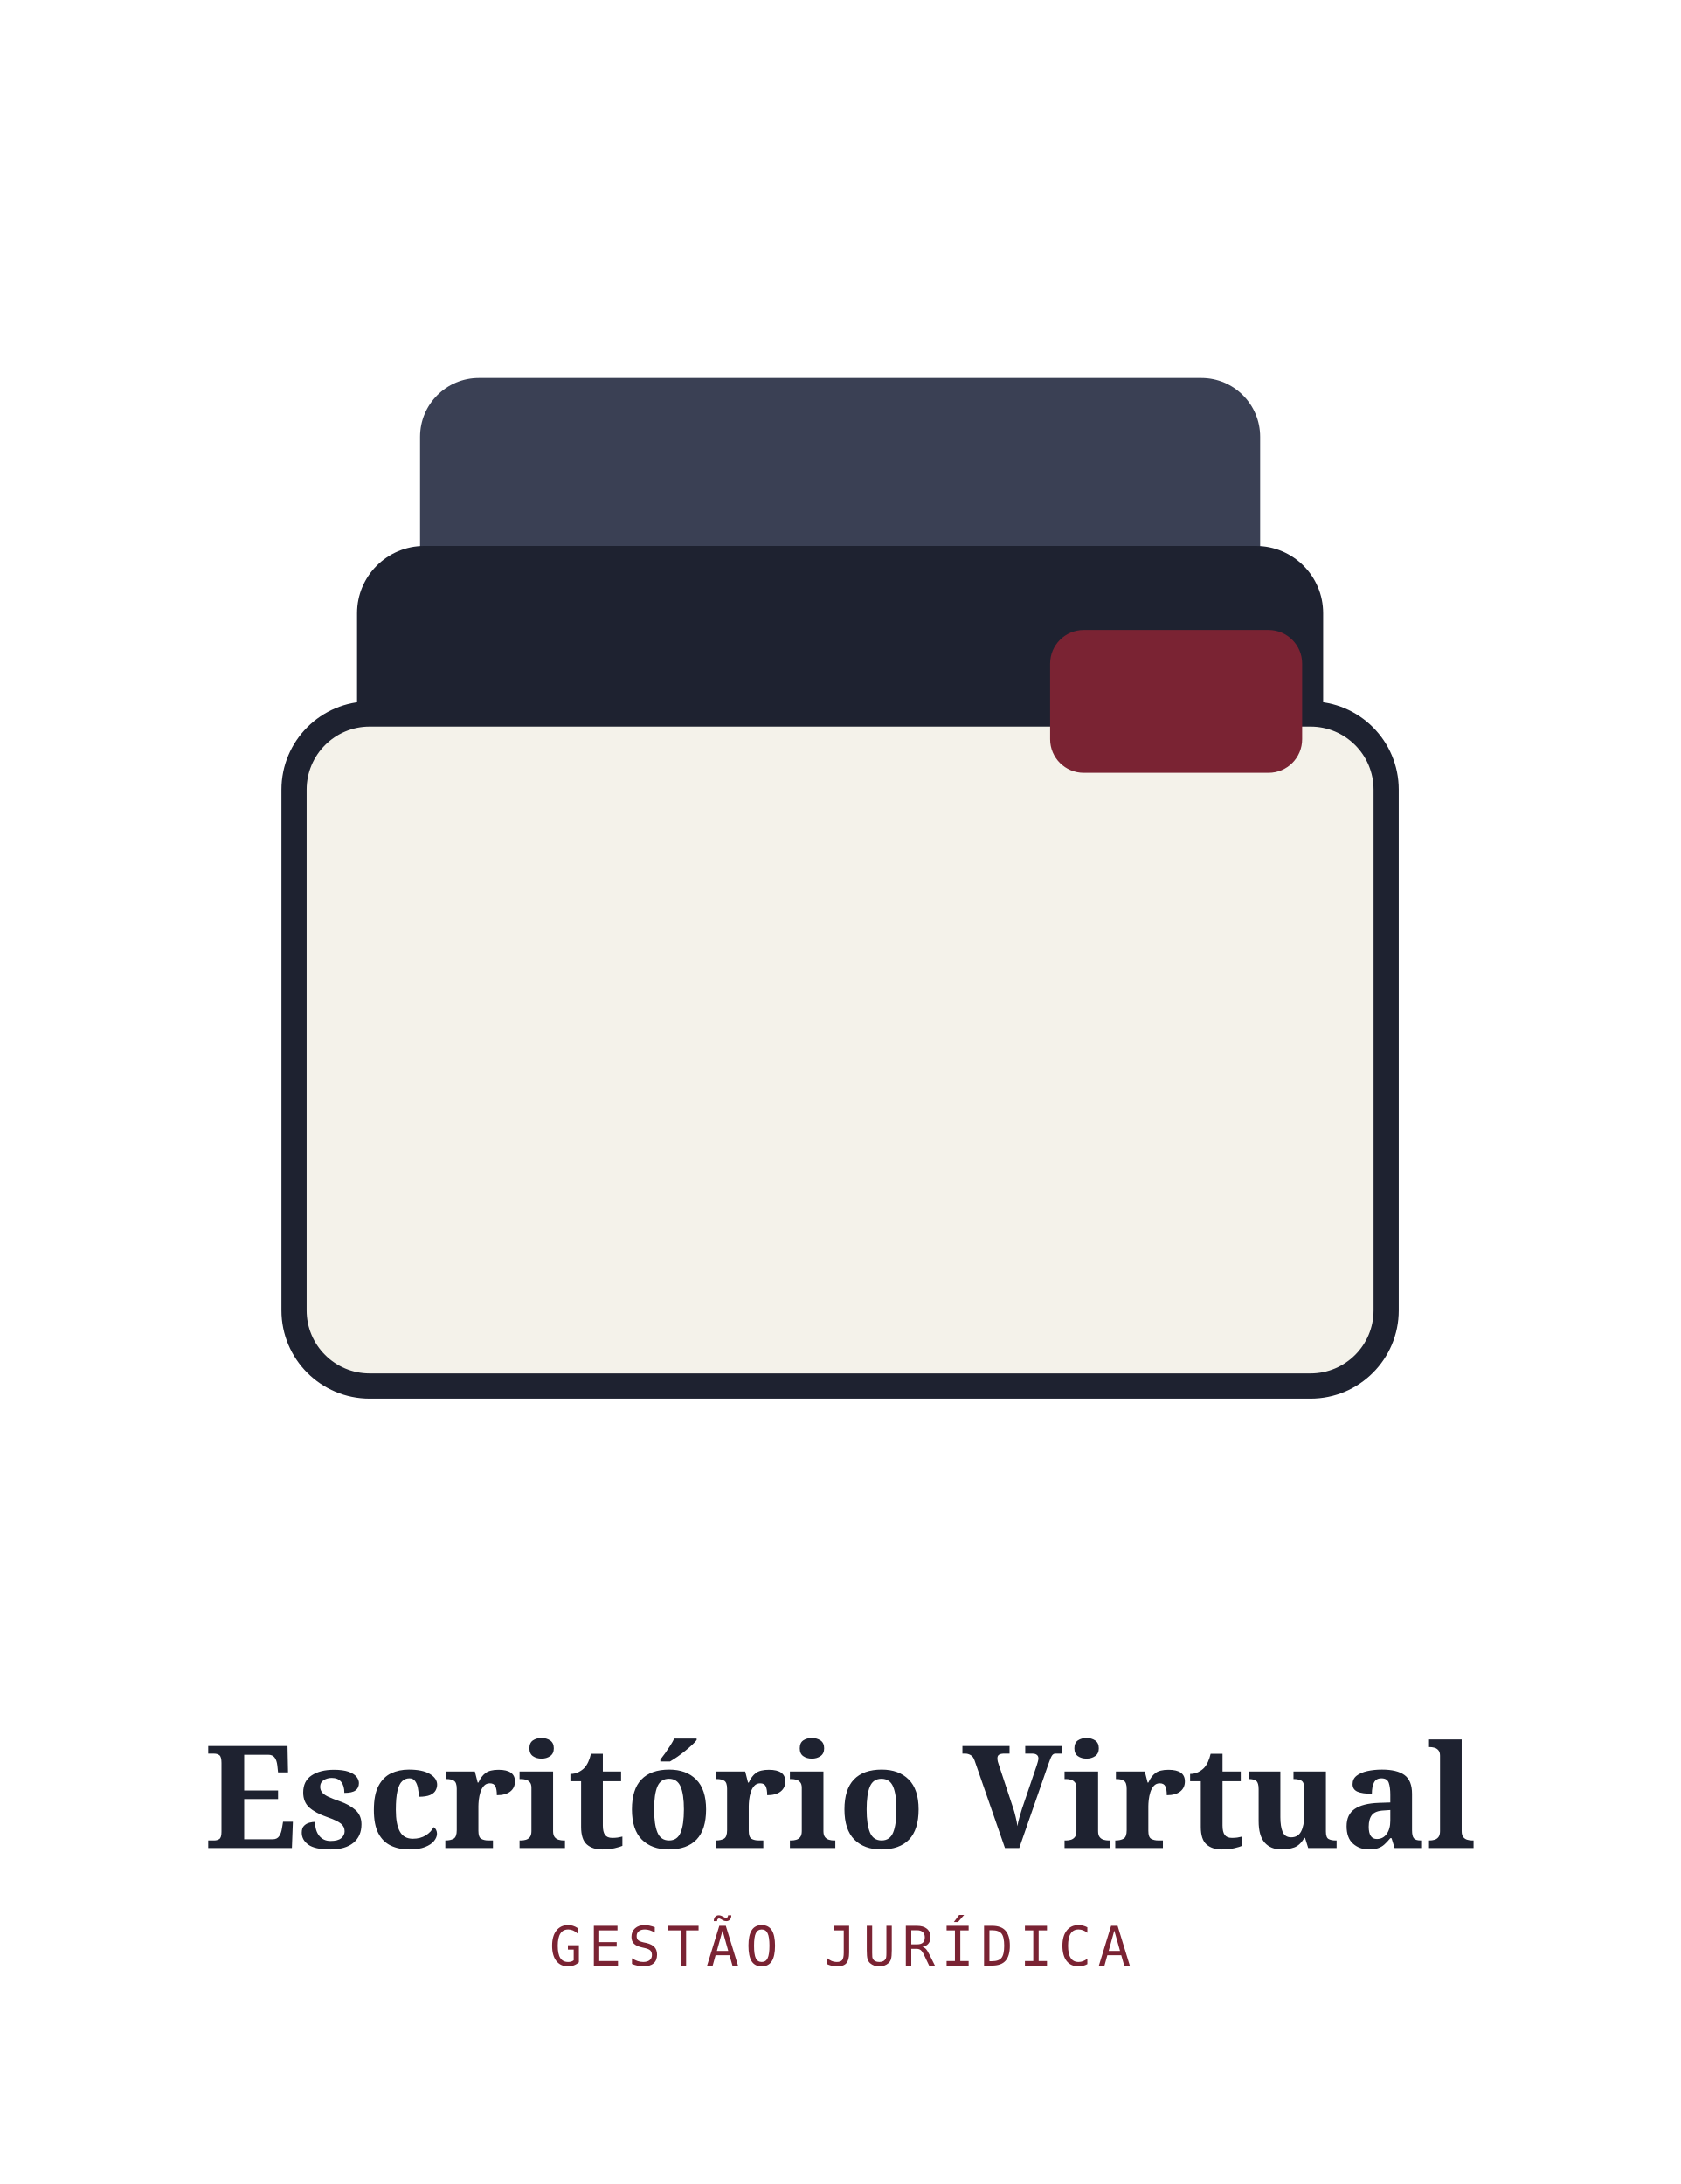
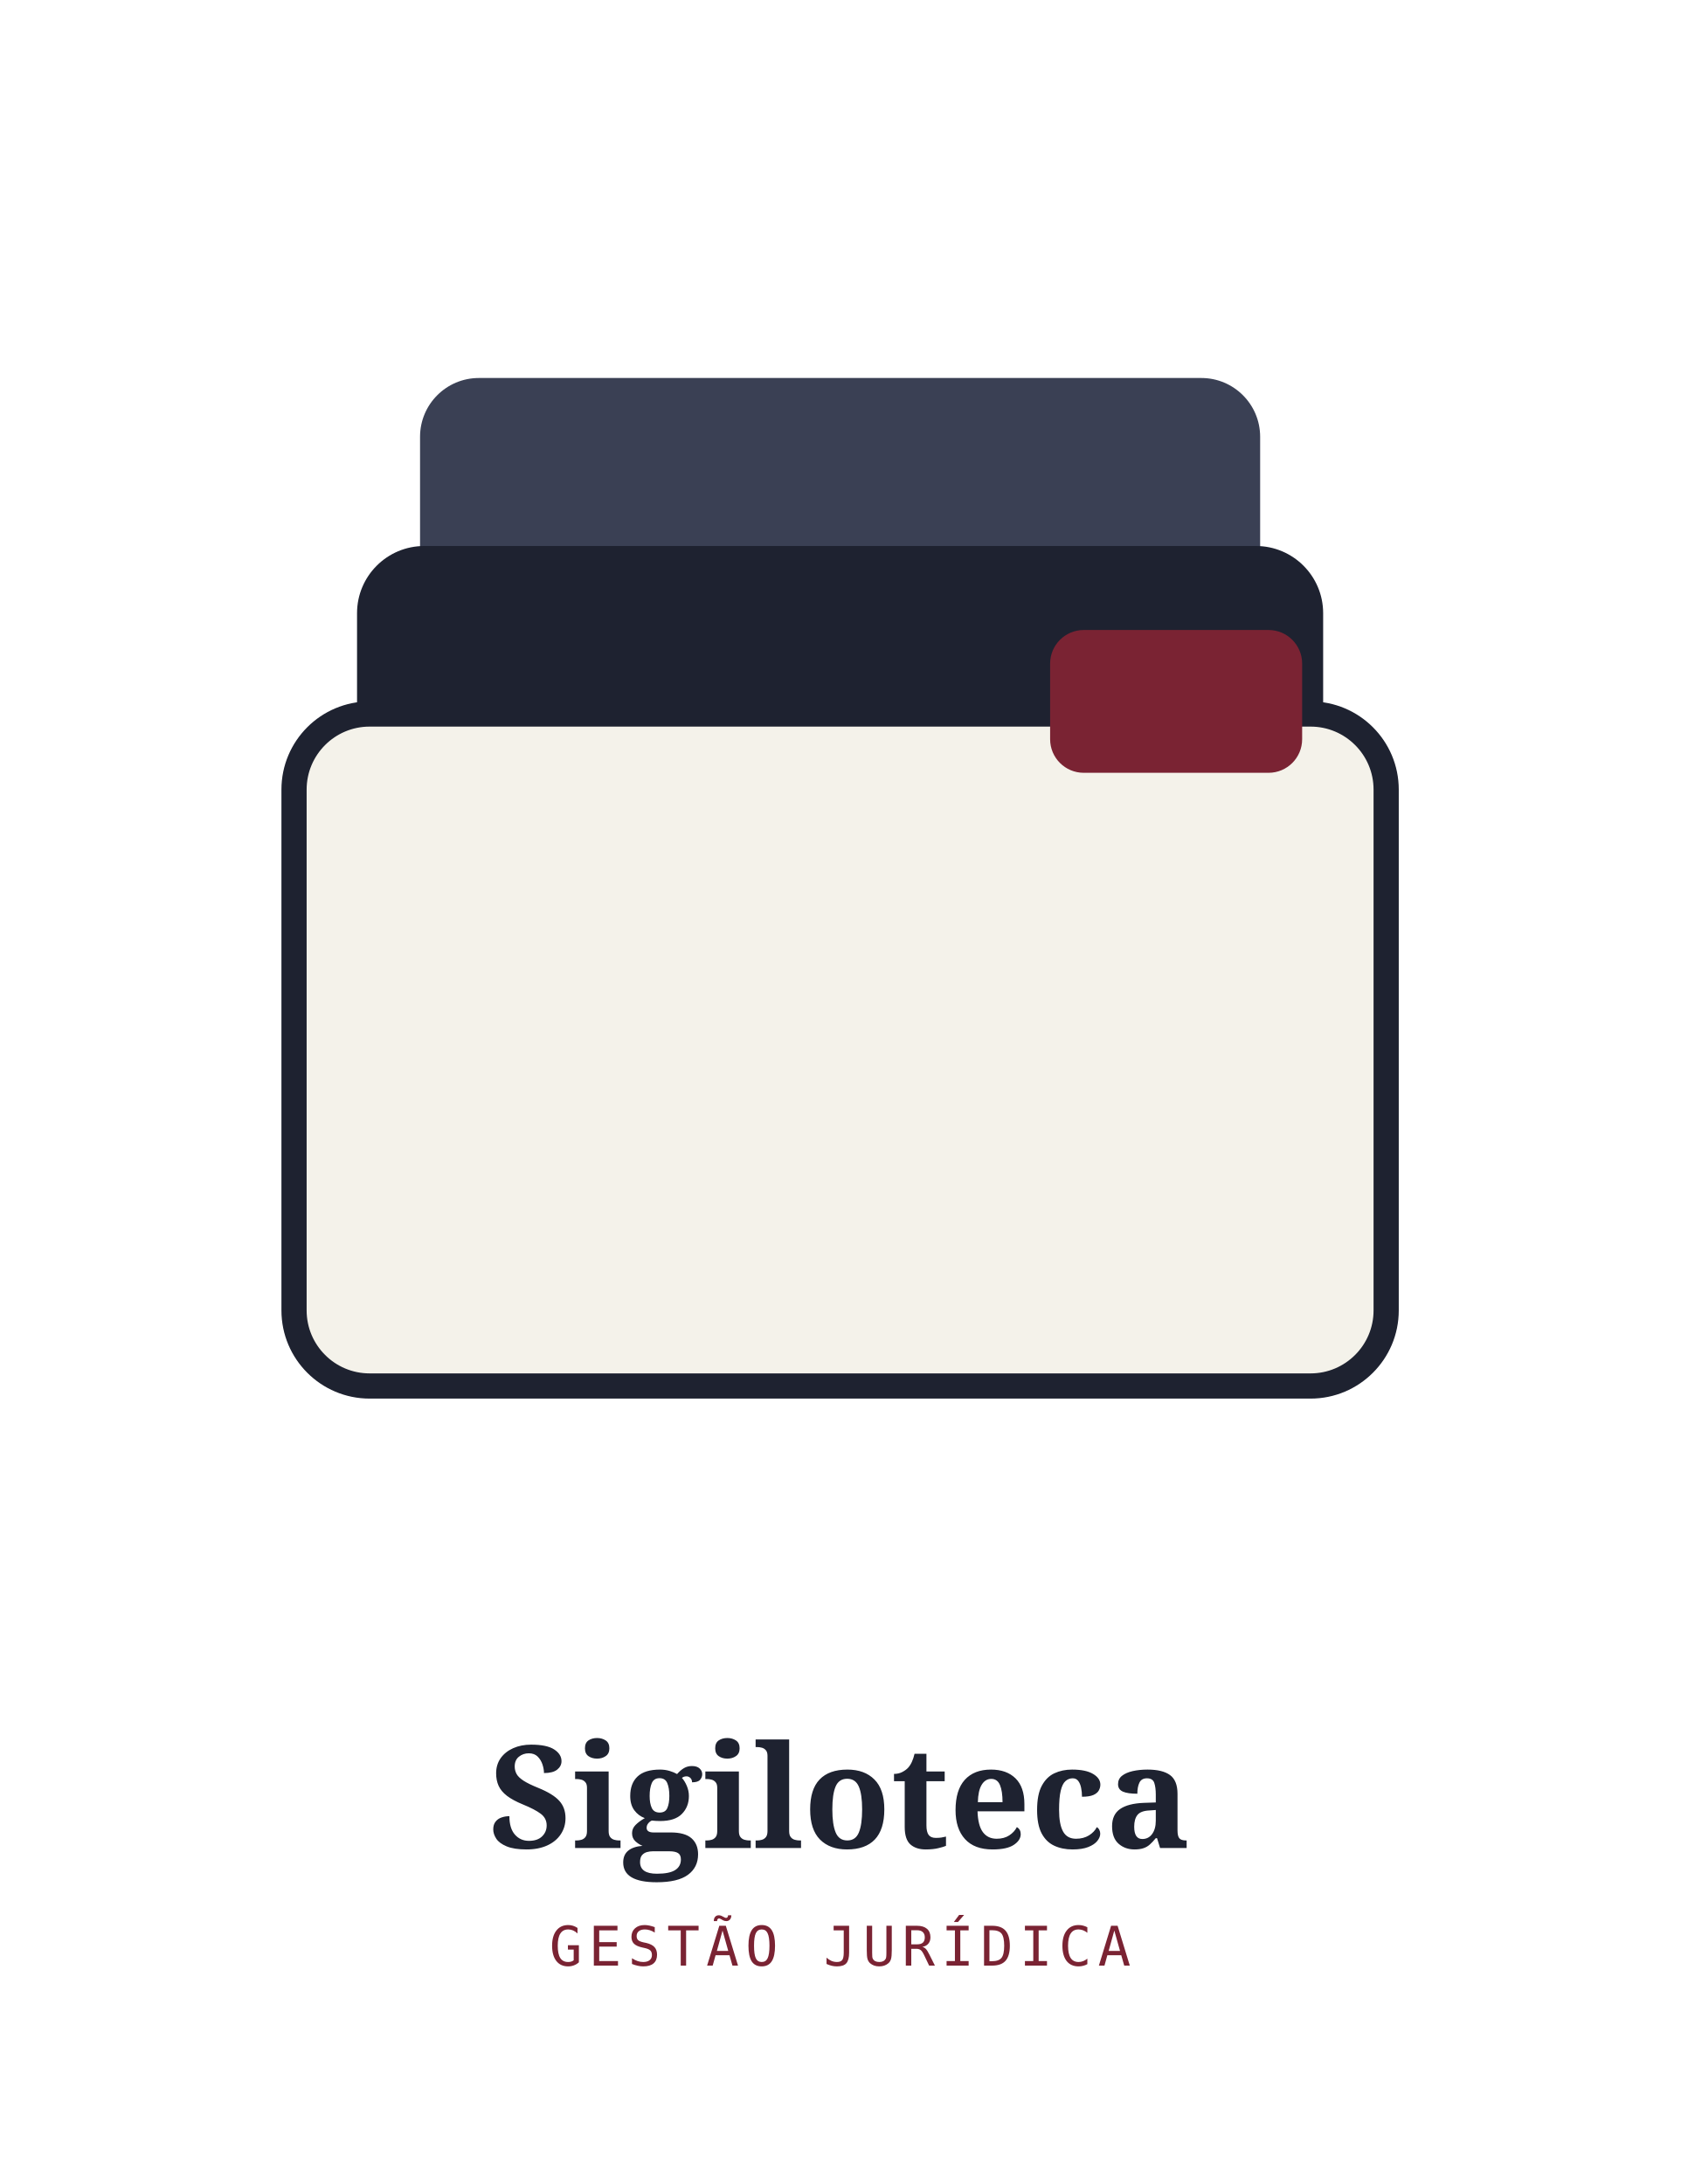
<svg xmlns="http://www.w3.org/2000/svg" viewBox="0 0 400 520">
  <rect x="100" y="90" width="200" height="140" rx="14" fill="#3a4054" />
  <rect x="85" y="130" width="230" height="150" rx="16" fill="#1e2230" />
  <rect x="70" y="170" width="260" height="160" rx="18" fill="#f4f2ea" stroke="#1e2230" stroke-width="6" />
  <rect x="250" y="150" width="60" height="34" rx="8" fill="#7a2333" />
-   <text x="200" y="440" text-anchor="middle" font-family="Fraunces, Georgia, serif" font-weight="600" font-size="34" fill="#1e2230">Escritório Virtual</text>
+   <text x="200" y="440" text-anchor="middle" font-family="Fraunces, Georgia, serif" font-weight="600" font-size="34" fill="#1e2230">Sigiloteca</text>
  <text x="200" y="468" text-anchor="middle" font-family="IBM Plex Mono, ui-monospace, monospace" font-size="13" letter-spacing="1.5" fill="#7a2333">GESTÃO JURÍDICA</text>
</svg>
